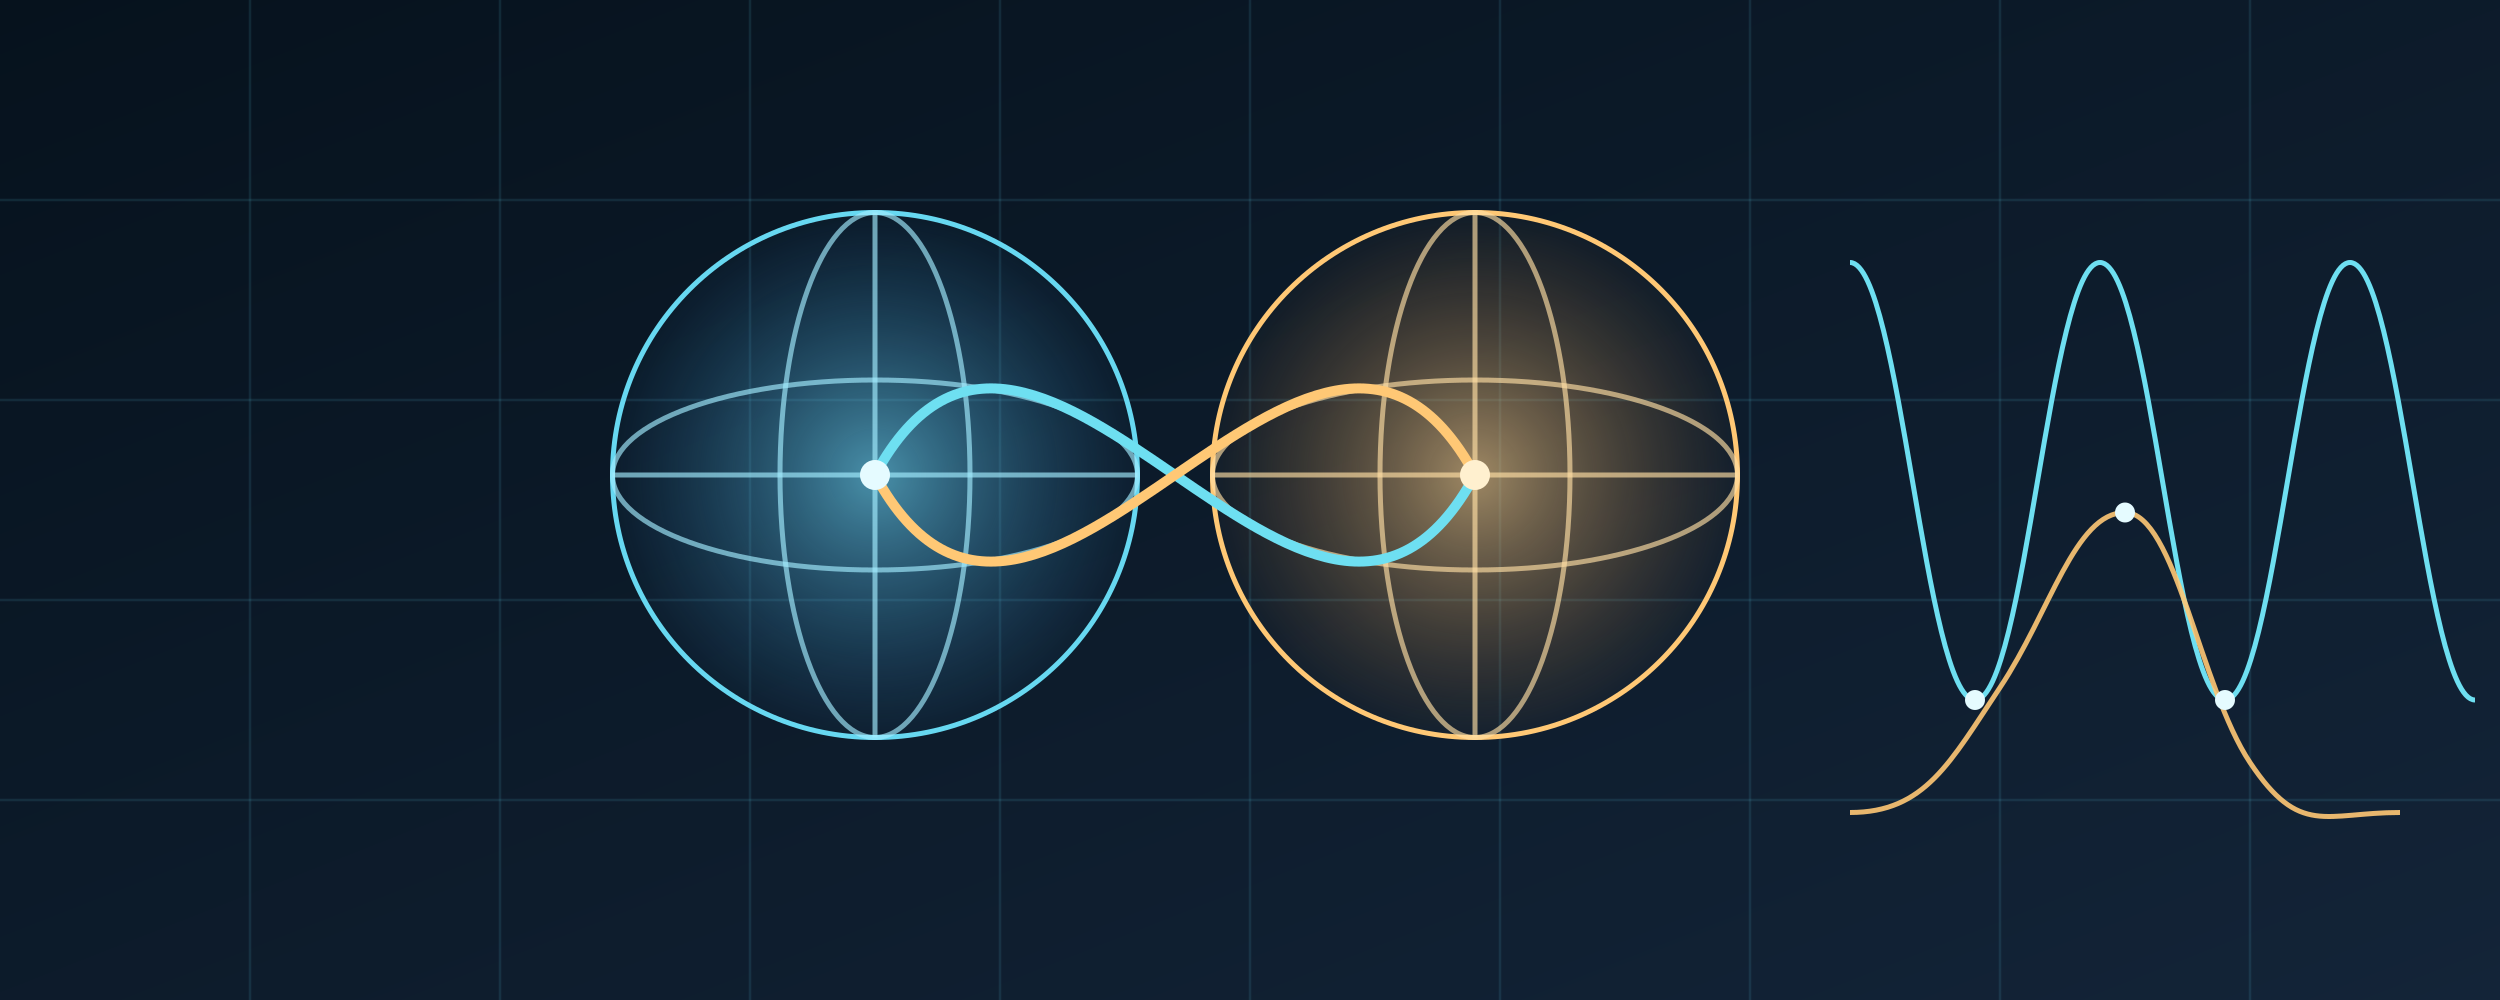
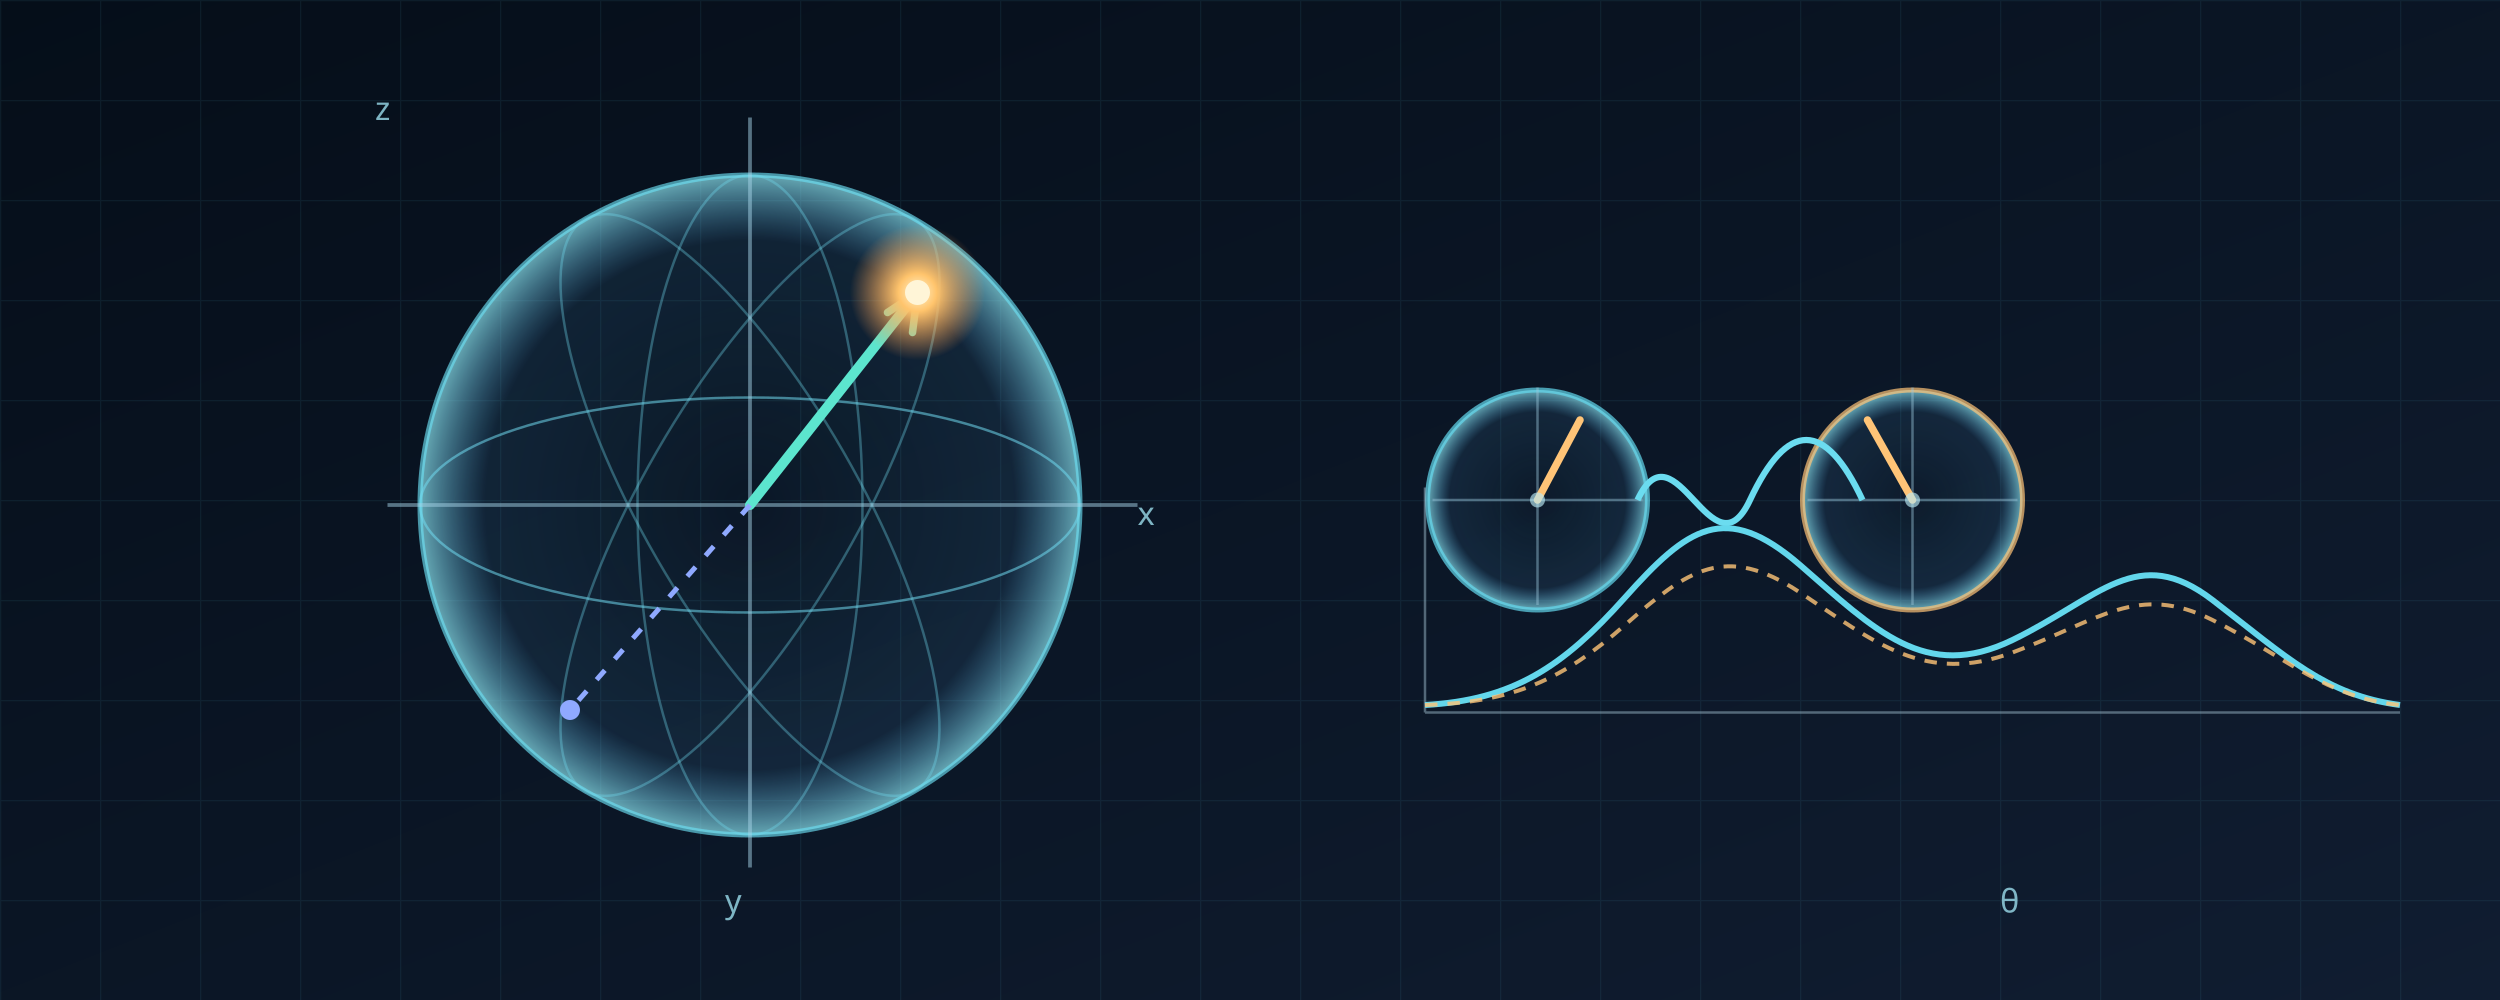
<svg xmlns="http://www.w3.org/2000/svg" viewBox="0 0 1000 400" role="img" aria-labelledby="title desc">
  <defs>
    <linearGradient id="bg" x2="1" y2="1">
-       <stop stop-color="#06121d" />
-       <stop offset="1" stop-color="#132438" />
+       <stop stop-color="#050e19" />
+       <stop offset="1" stop-color="#101d31" />
    </linearGradient>
-     <radialGradient id="b">
-       <stop stop-color="#72dfff" stop-opacity=".6" />
-       <stop offset="1" stop-color="#2d81b8" stop-opacity=".04" />
+     <radialGradient id="sphere">
+       <stop stop-color="#4cbadf" stop-opacity=".02" />
+       <stop offset=".8" stop-color="#4c9fd5" stop-opacity=".12" />
+       <stop offset="1" stop-color="#8feaf4" stop-opacity=".7" />
    </radialGradient>
-     <radialGradient id="g">
-       <stop stop-color="#ffd18a" stop-opacity=".6" />
-       <stop offset="1" stop-color="#a86d30" stop-opacity=".04" />
+     <radialGradient id="state">
+       <stop stop-color="#fff4d0" />
+       <stop offset=".28" stop-color="#ffc46c" />
+       <stop offset="1" stop-color="#ff9b4d" stop-opacity="0" />
    </radialGradient>
+     <pattern id="grid" width="40" height="40" patternUnits="userSpaceOnUse">
+       <path d="M40 0H0V40" fill="none" stroke="#63bddb" stroke-opacity=".08" />
+     </pattern>
  </defs>
  <rect width="1000" height="400" fill="url(#bg)" />
-   <g stroke="#5dc9e8" stroke-opacity=".12">
-     <path d="M0 80H1000M0 160H1000M0 240H1000M0 320H1000" />
-     <path d="M100 0V400M200 0V400M300 0V400M400 0V400M500 0V400M600 0V400M700 0V400M800 0V400M900 0V400" />
+   <rect width="1000" height="400" fill="url(#grid)" />
+   <g transform="translate(300 202)">
+     <circle r="132" fill="url(#sphere)" stroke="#6bdcf0" stroke-opacity=".65" stroke-width="2" />
+     <ellipse rx="132" ry="43" fill="none" stroke="#70d9ef" stroke-opacity=".55" />
+     <ellipse rx="132" ry="43" transform="rotate(60)" fill="none" stroke="#70d9ef" stroke-opacity=".35" />
+     <ellipse rx="132" ry="43" transform="rotate(-60)" fill="none" stroke="#70d9ef" stroke-opacity=".35" />
+     <ellipse rx="45" ry="132" fill="none" stroke="#70d9ef" stroke-opacity=".35" />
+     <path d="M-145 0H155M0 145V-155" stroke="#a6d4e8" stroke-opacity=".5" stroke-width="1.5" />
+     <path d="M0 0L67 -85" stroke="#5ce5ce" stroke-width="4" stroke-linecap="round" />
+     <path d="M67 -85L55 -77M67 -85L65 -69" stroke="#5ce5ce" stroke-width="3" stroke-linecap="round" />
+     <circle cx="67" cy="-85" r="27" fill="url(#state)" />
+     <circle cx="67" cy="-85" r="5" fill="#fff5d7" />
+     <path d="M0 0L-72 82" stroke="#8fa9ff" stroke-width="2" stroke-dasharray="5 6" />
+     <circle cx="-72" cy="82" r="4" fill="#8fa9ff" />
  </g>
-   <g fill="url(#b)" stroke="#67d8f1" stroke-width="2">
-     <circle cx="350" cy="190" r="105" />
+   <g transform="translate(615 150)">
+     <circle cx="0" cy="50" r="44" fill="url(#sphere)" stroke="#63d8ed" stroke-opacity=".7" stroke-width="2" />
+     <circle cx="150" cy="50" r="44" fill="url(#sphere)" stroke="#ffc477" stroke-opacity=".7" stroke-width="2" />
+     <path d="M0 5V92M-42 50H42M150 5V92M108 50H192" stroke="#9ac7d9" stroke-opacity=".45" />
+     <path d="M0 50L17 18M150 50L132 18" stroke="#ffc477" stroke-width="3" stroke-linecap="round" />
+     <path d="M40 50C55 18 70 82 85 50S115 18 130 50" fill="none" stroke="#6bdcf0" stroke-width="2.5" />
+     <g fill="#b9e9f5" fill-opacity=".65">
+       <circle cx="0" cy="50" r="3" />
+       <circle cx="150" cy="50" r="3" />
+     </g>
  </g>
-   <g fill="url(#g)" stroke="#ffc875" stroke-width="2">
-     <circle cx="590" cy="190" r="105" />
+   <g transform="translate(570 285)" fill="none">
+     <path d="M0 0H390M0 0V-90" stroke="#9ab8c9" stroke-opacity=".5" />
+     <path d="M0 -3C35 -5 55 -18 80 -46S120 -85 150 -59 200 -12 235 -29 285 -68 315 -45 360 -7 390 -3" stroke="#63d7ec" stroke-width="2.4" />
+     <path d="M0 -3C35 -4 55 -13 80 -35S120 -68 150 -48 200 -11 235 -24 285 -52 315 -37 360 -6 390 -3" stroke="#ffc477" stroke-opacity=".8" stroke-width="1.6" stroke-dasharray="5 4" />
  </g>
-   <g fill="none" stroke-width="2" stroke-opacity=".65">
-     <ellipse cx="350" cy="190" rx="38" ry="105" stroke="#a3edff" />
-     <ellipse cx="350" cy="190" rx="105" ry="38" stroke="#a3edff" />
-     <path d="M245 190H455M350 85V295" stroke="#a3edff" />
-     <ellipse cx="590" cy="190" rx="38" ry="105" stroke="#ffdfa4" />
-     <ellipse cx="590" cy="190" rx="105" ry="38" stroke="#ffdfa4" />
-     <path d="M485 190H695M590 85V295" stroke="#ffdfa4" />
-   </g>
-   <g fill="none" stroke-width="4">
-     <path d="M350 190C415 70 525 310 590 190" stroke="#6edff1" />
-     <path d="M350 190C415 310 525 70 590 190" stroke="#ffc875" />
-   </g>
-   <circle cx="350" cy="190" r="6" fill="#e5fbff" />
-   <circle cx="590" cy="190" r="6" fill="#fff0cf" />
-   <g fill="none" stroke-width="2">
-     <path d="M740 105C760 105 770 280 790 280S820 105 840 105 870 280 890 280 920 105 940 105 970 280 990 280" stroke="#6edff1" />
-     <path d="M740 325C770 325 780 305 800 275S830 205 850 205 880 275 900 305 930 325 960 325" stroke="#ffc875" stroke-opacity=".9" />
-   </g>
-   <g fill="#e5fbff">
-     <circle cx="790" cy="280" r="4" />
-     <circle cx="890" cy="280" r="4" />
-     <circle cx="850" cy="205" r="4" />
+   <g fill="#9bddec" font-family="sans-serif" font-size="13" opacity=".8">
+     <text x="150" y="48">z</text>
+     <text x="455" y="210">x</text>
+     <text x="290" y="365">y</text>
+     <text x="800" y="365">θ</text>
  </g>
</svg>
